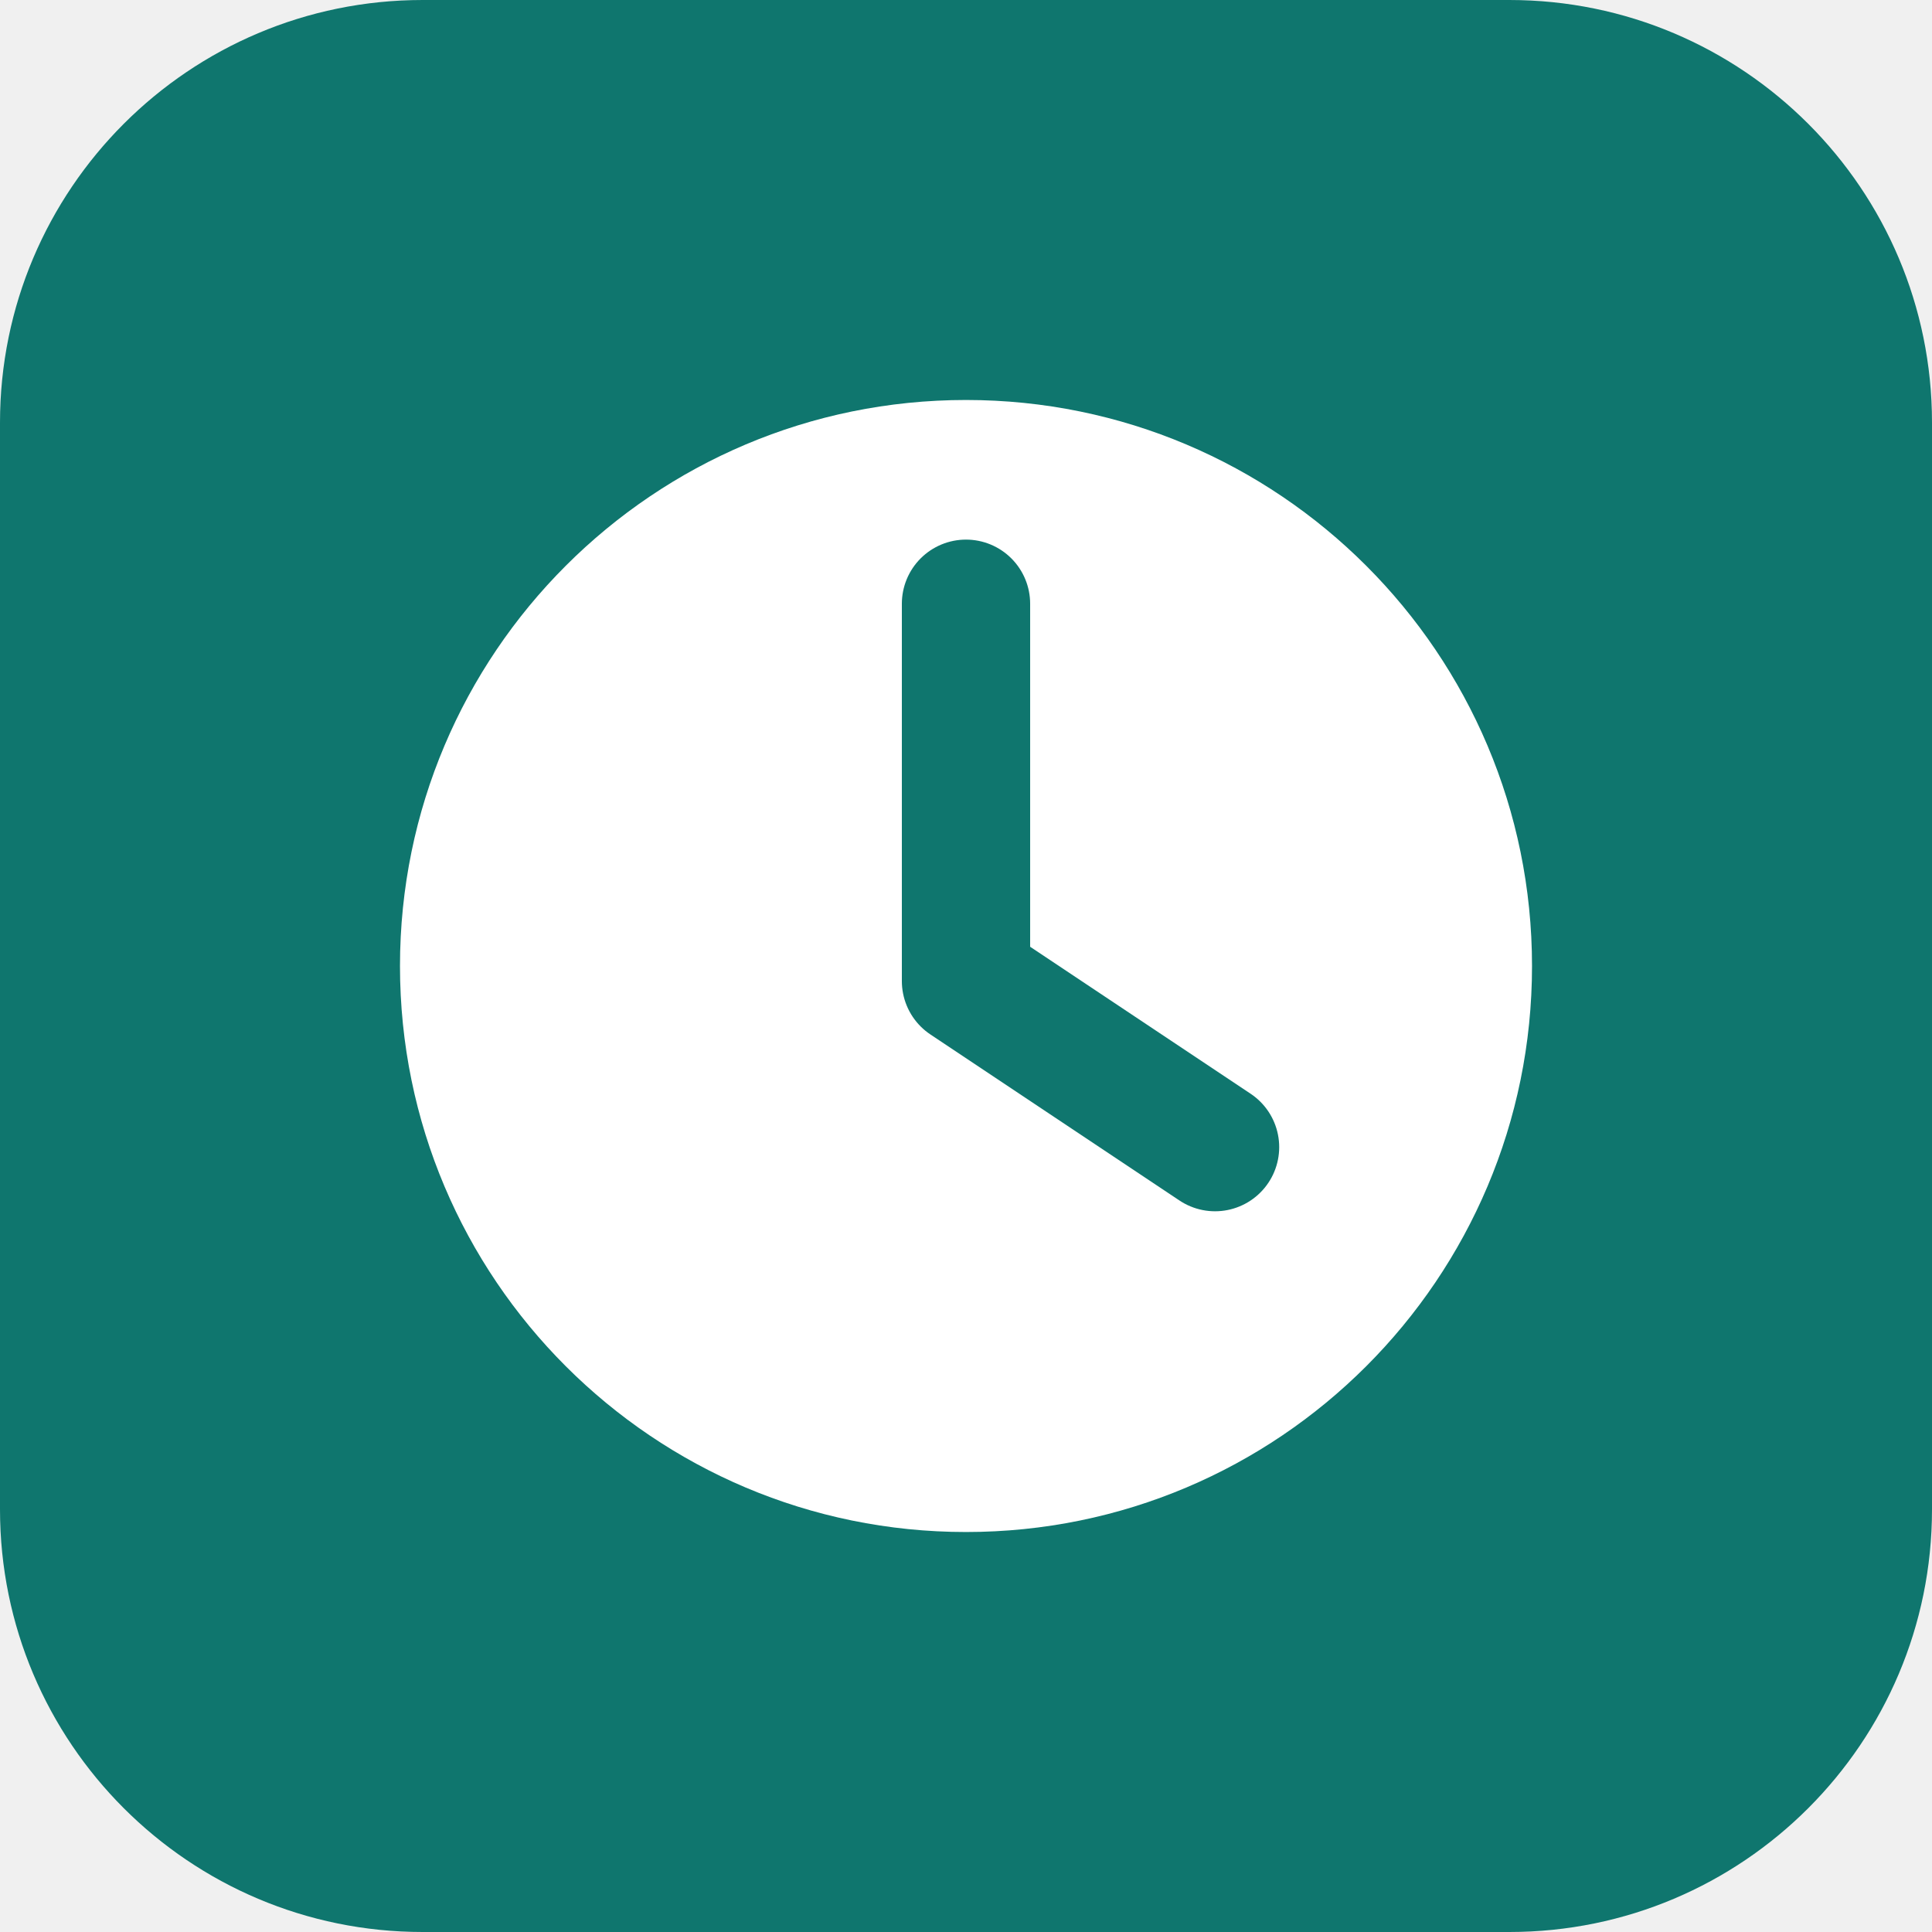
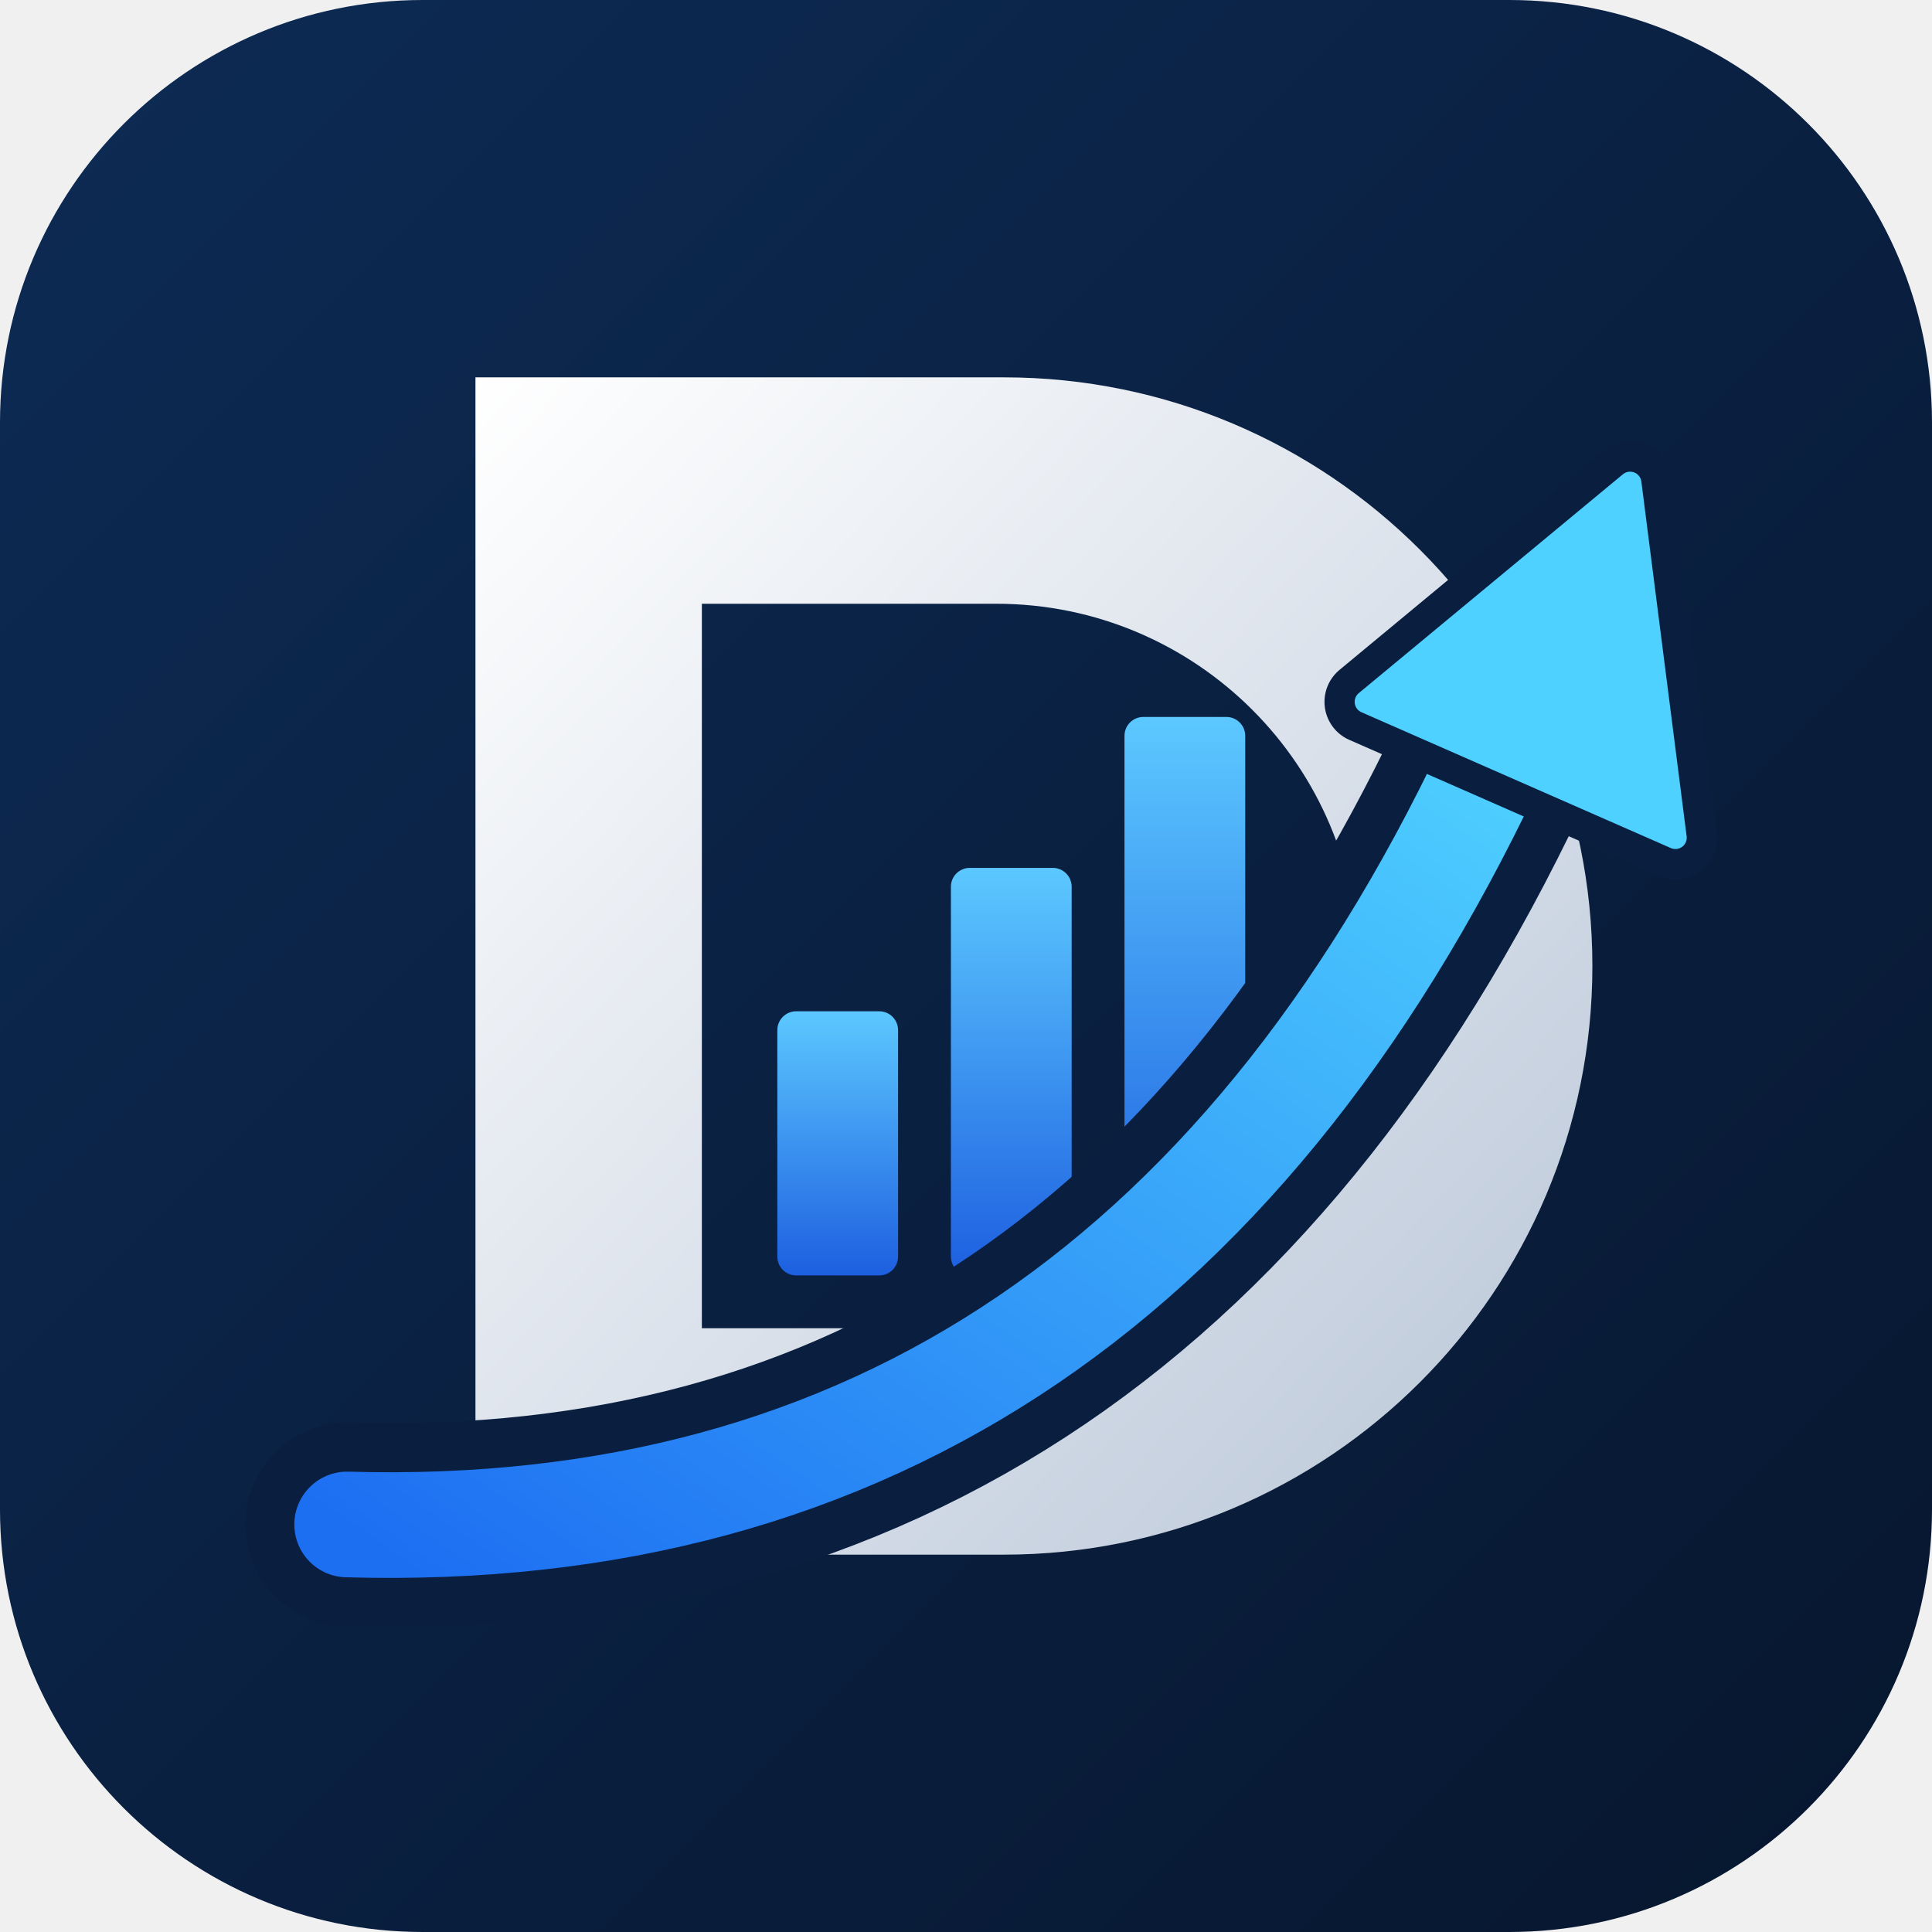
<svg xmlns="http://www.w3.org/2000/svg" viewBox="0 0 512 512">
-   <rect width="512" height="512" rx="112" fill="#0f766e" />
-   <circle cx="256" cy="256" r="150" fill="#fff" />
-   <path d="M256 160v100l66 44" fill="none" stroke="#0f766e" stroke-width="34" stroke-linecap="round" stroke-linejoin="round" />
+   <defs>
+     <linearGradient id="fundo" x1="0" y1="0" x2="1" y2="1">
+       <stop offset="0" stop-color="#0d2b55" />
+       <stop offset="1" stop-color="#07162e" />
+     </linearGradient>
+     <linearGradient id="prata" x1="0" y1="0" x2="1" y2="1">
+       <stop offset="0" stop-color="#ffffff" />
+       <stop offset="1" stop-color="#b9c6d8" />
+     </linearGradient>
+     <linearGradient id="barra" x1="0" y1="0" x2="0" y2="1">
+       <stop offset="0" stop-color="#5cc8ff" />
+       <stop offset="1" stop-color="#1d5fe0" />
+     </linearGradient>
+     <linearGradient id="seta" x1="0" y1="1" x2="1" y2="0">
+       <stop offset="0" stop-color="#1d6ff2" />
+       <stop offset="1" stop-color="#4fd1ff" />
+     </linearGradient>
+   </defs>
+   <rect width="512" height="512" rx="112" fill="url(#fundo)" />
+   <path fill="url(#prata)" fill-rule="evenodd" d="M126 100H266A156 156 0 0 1 266 412H126Z M186 160H264A96 96 0 0 1 264 352H186Z" />
+   <rect x="206" y="268" width="32" height="70" rx="5" fill="url(#barra)" />
+   <rect x="252" y="230" width="32" height="108" rx="5" fill="url(#barra)" />
+   <rect x="298" y="190" width="32" height="148" rx="5" fill="url(#barra)" />
+   <path d="M92 404Q300 410 398 196" fill="none" stroke="#0a1f40" stroke-width="54" stroke-linecap="round" />
+   <path d="M92 404Q300 410 398 196" fill="none" stroke="url(#seta)" stroke-width="28" stroke-linecap="round" />
+   <path d="M432 128L444 222L362 186Z" fill="#0a1f40" stroke="#0a1f40" stroke-width="22" stroke-linejoin="round" />
+   <path d="M432 128L444 222L362 186Z" fill="#4fd1ff" stroke="#4fd1ff" stroke-width="6" stroke-linejoin="round" />
</svg>
